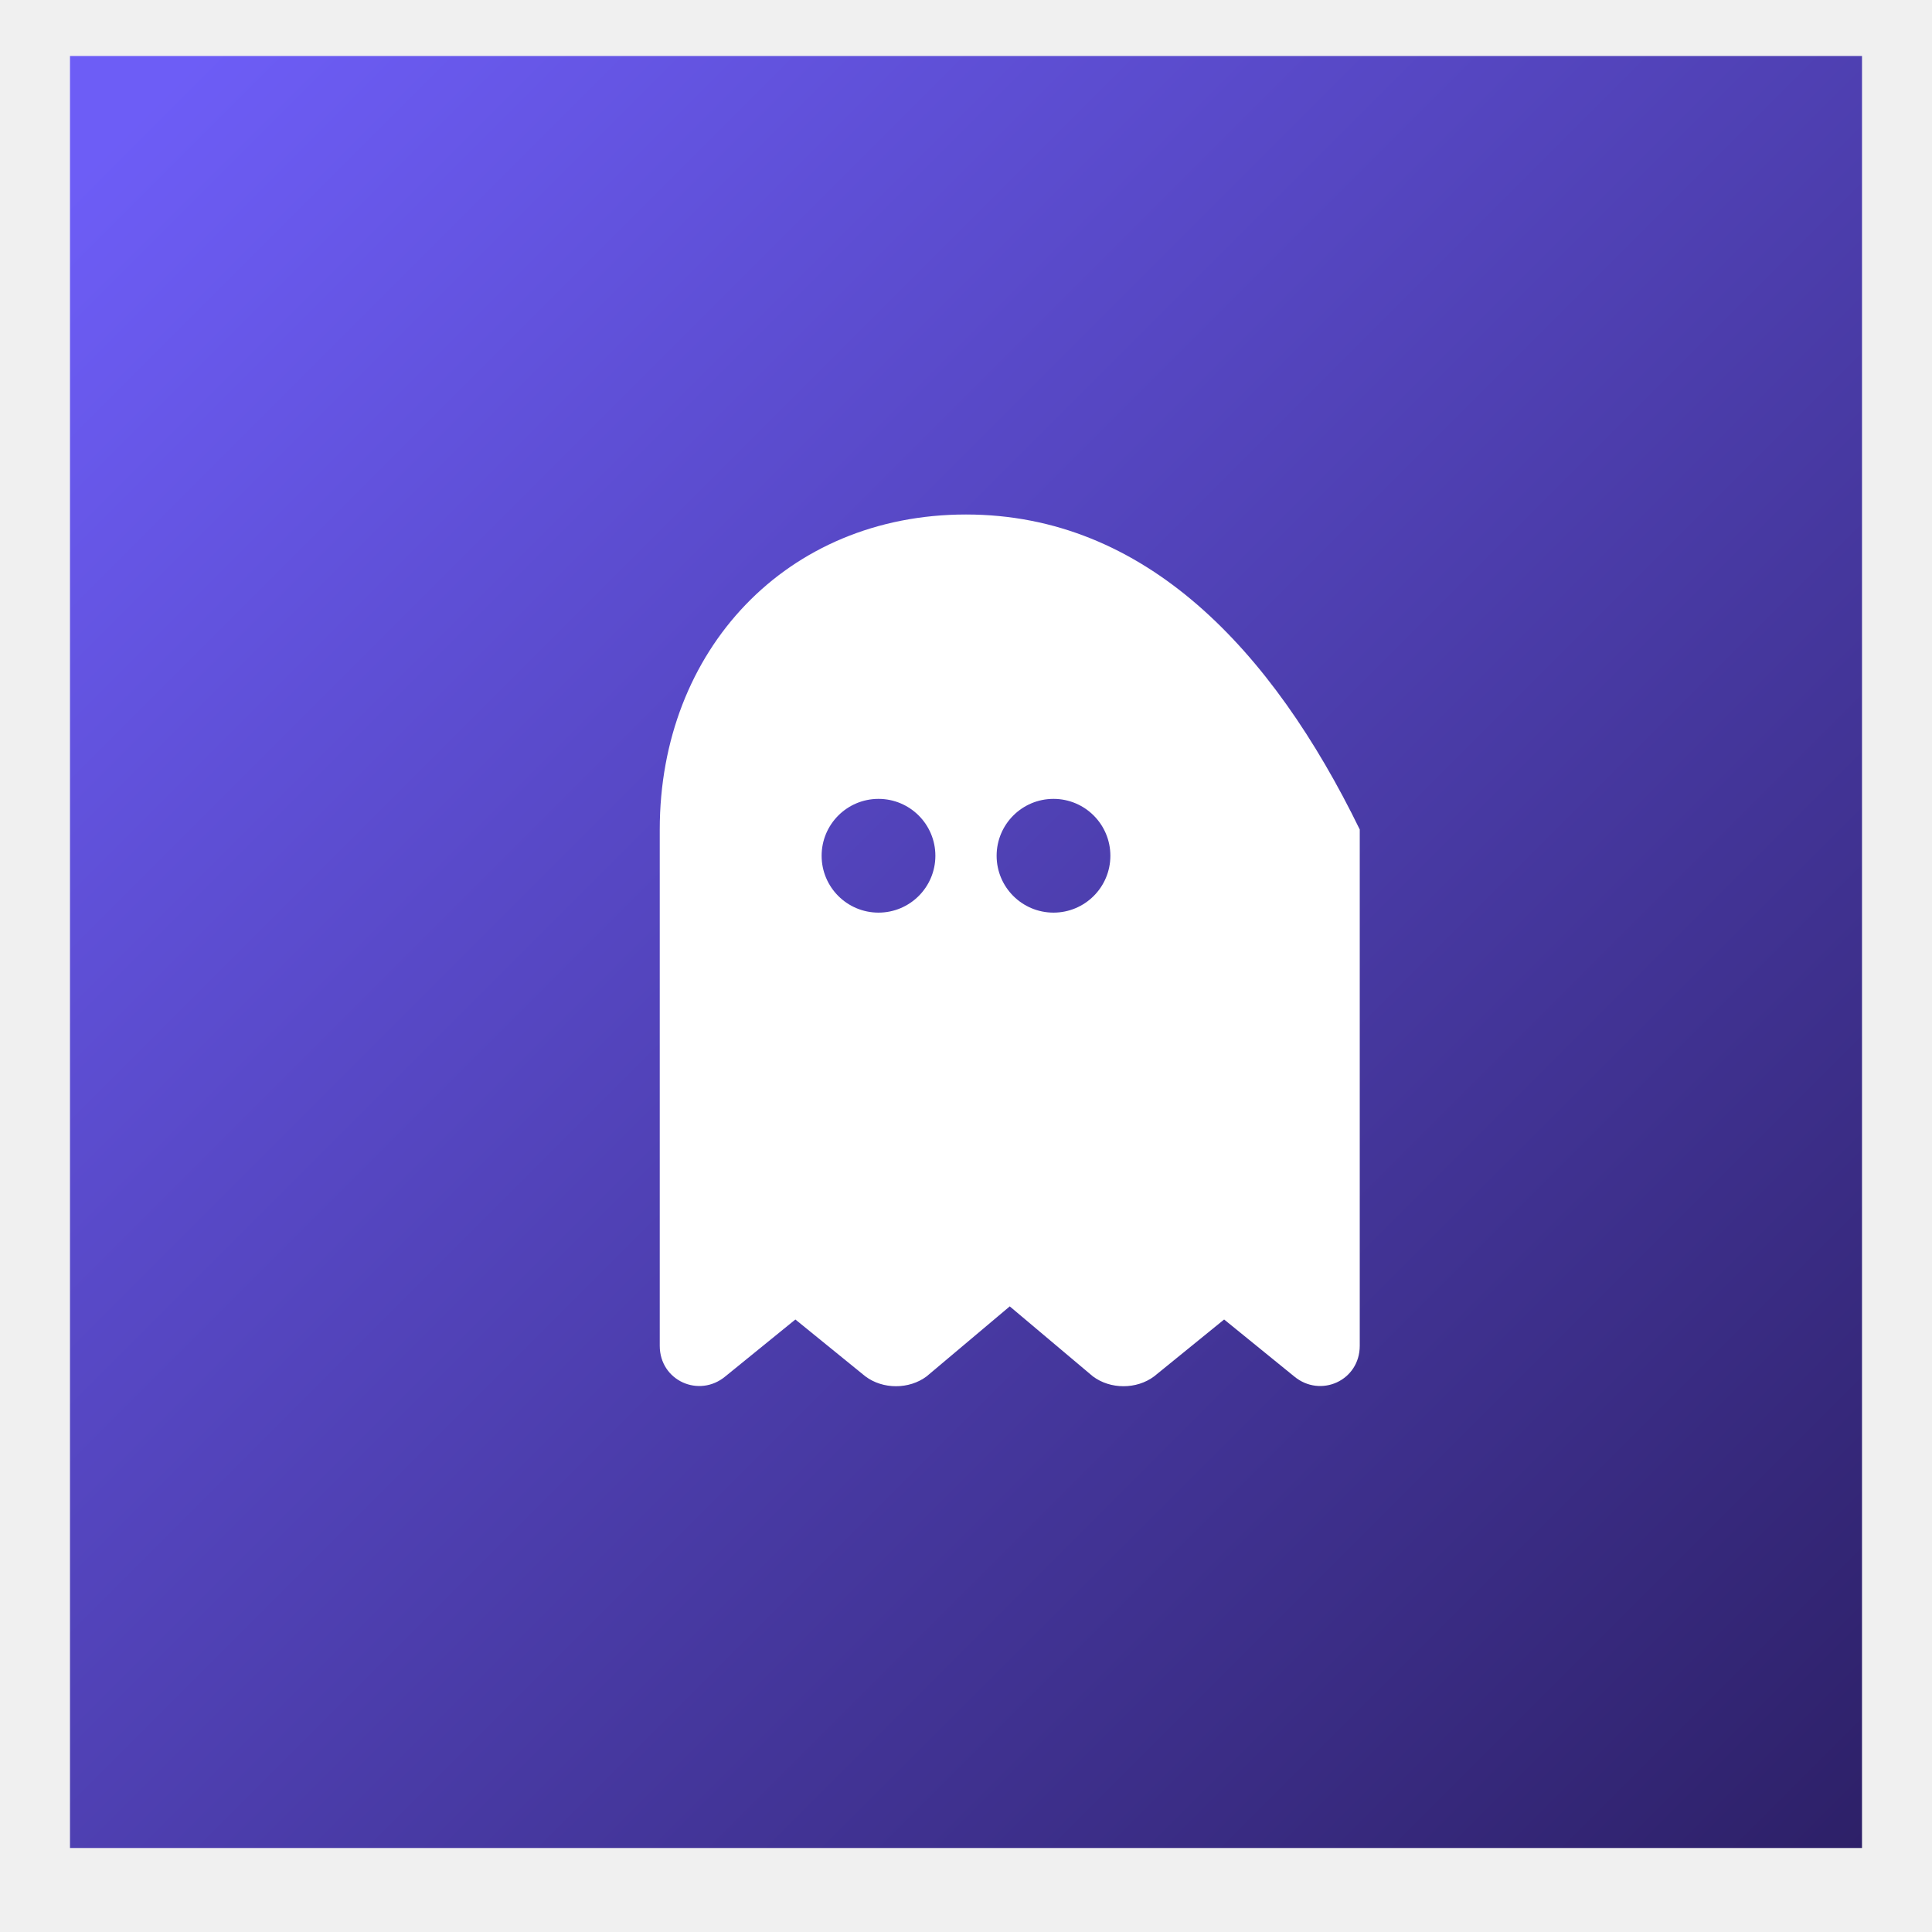
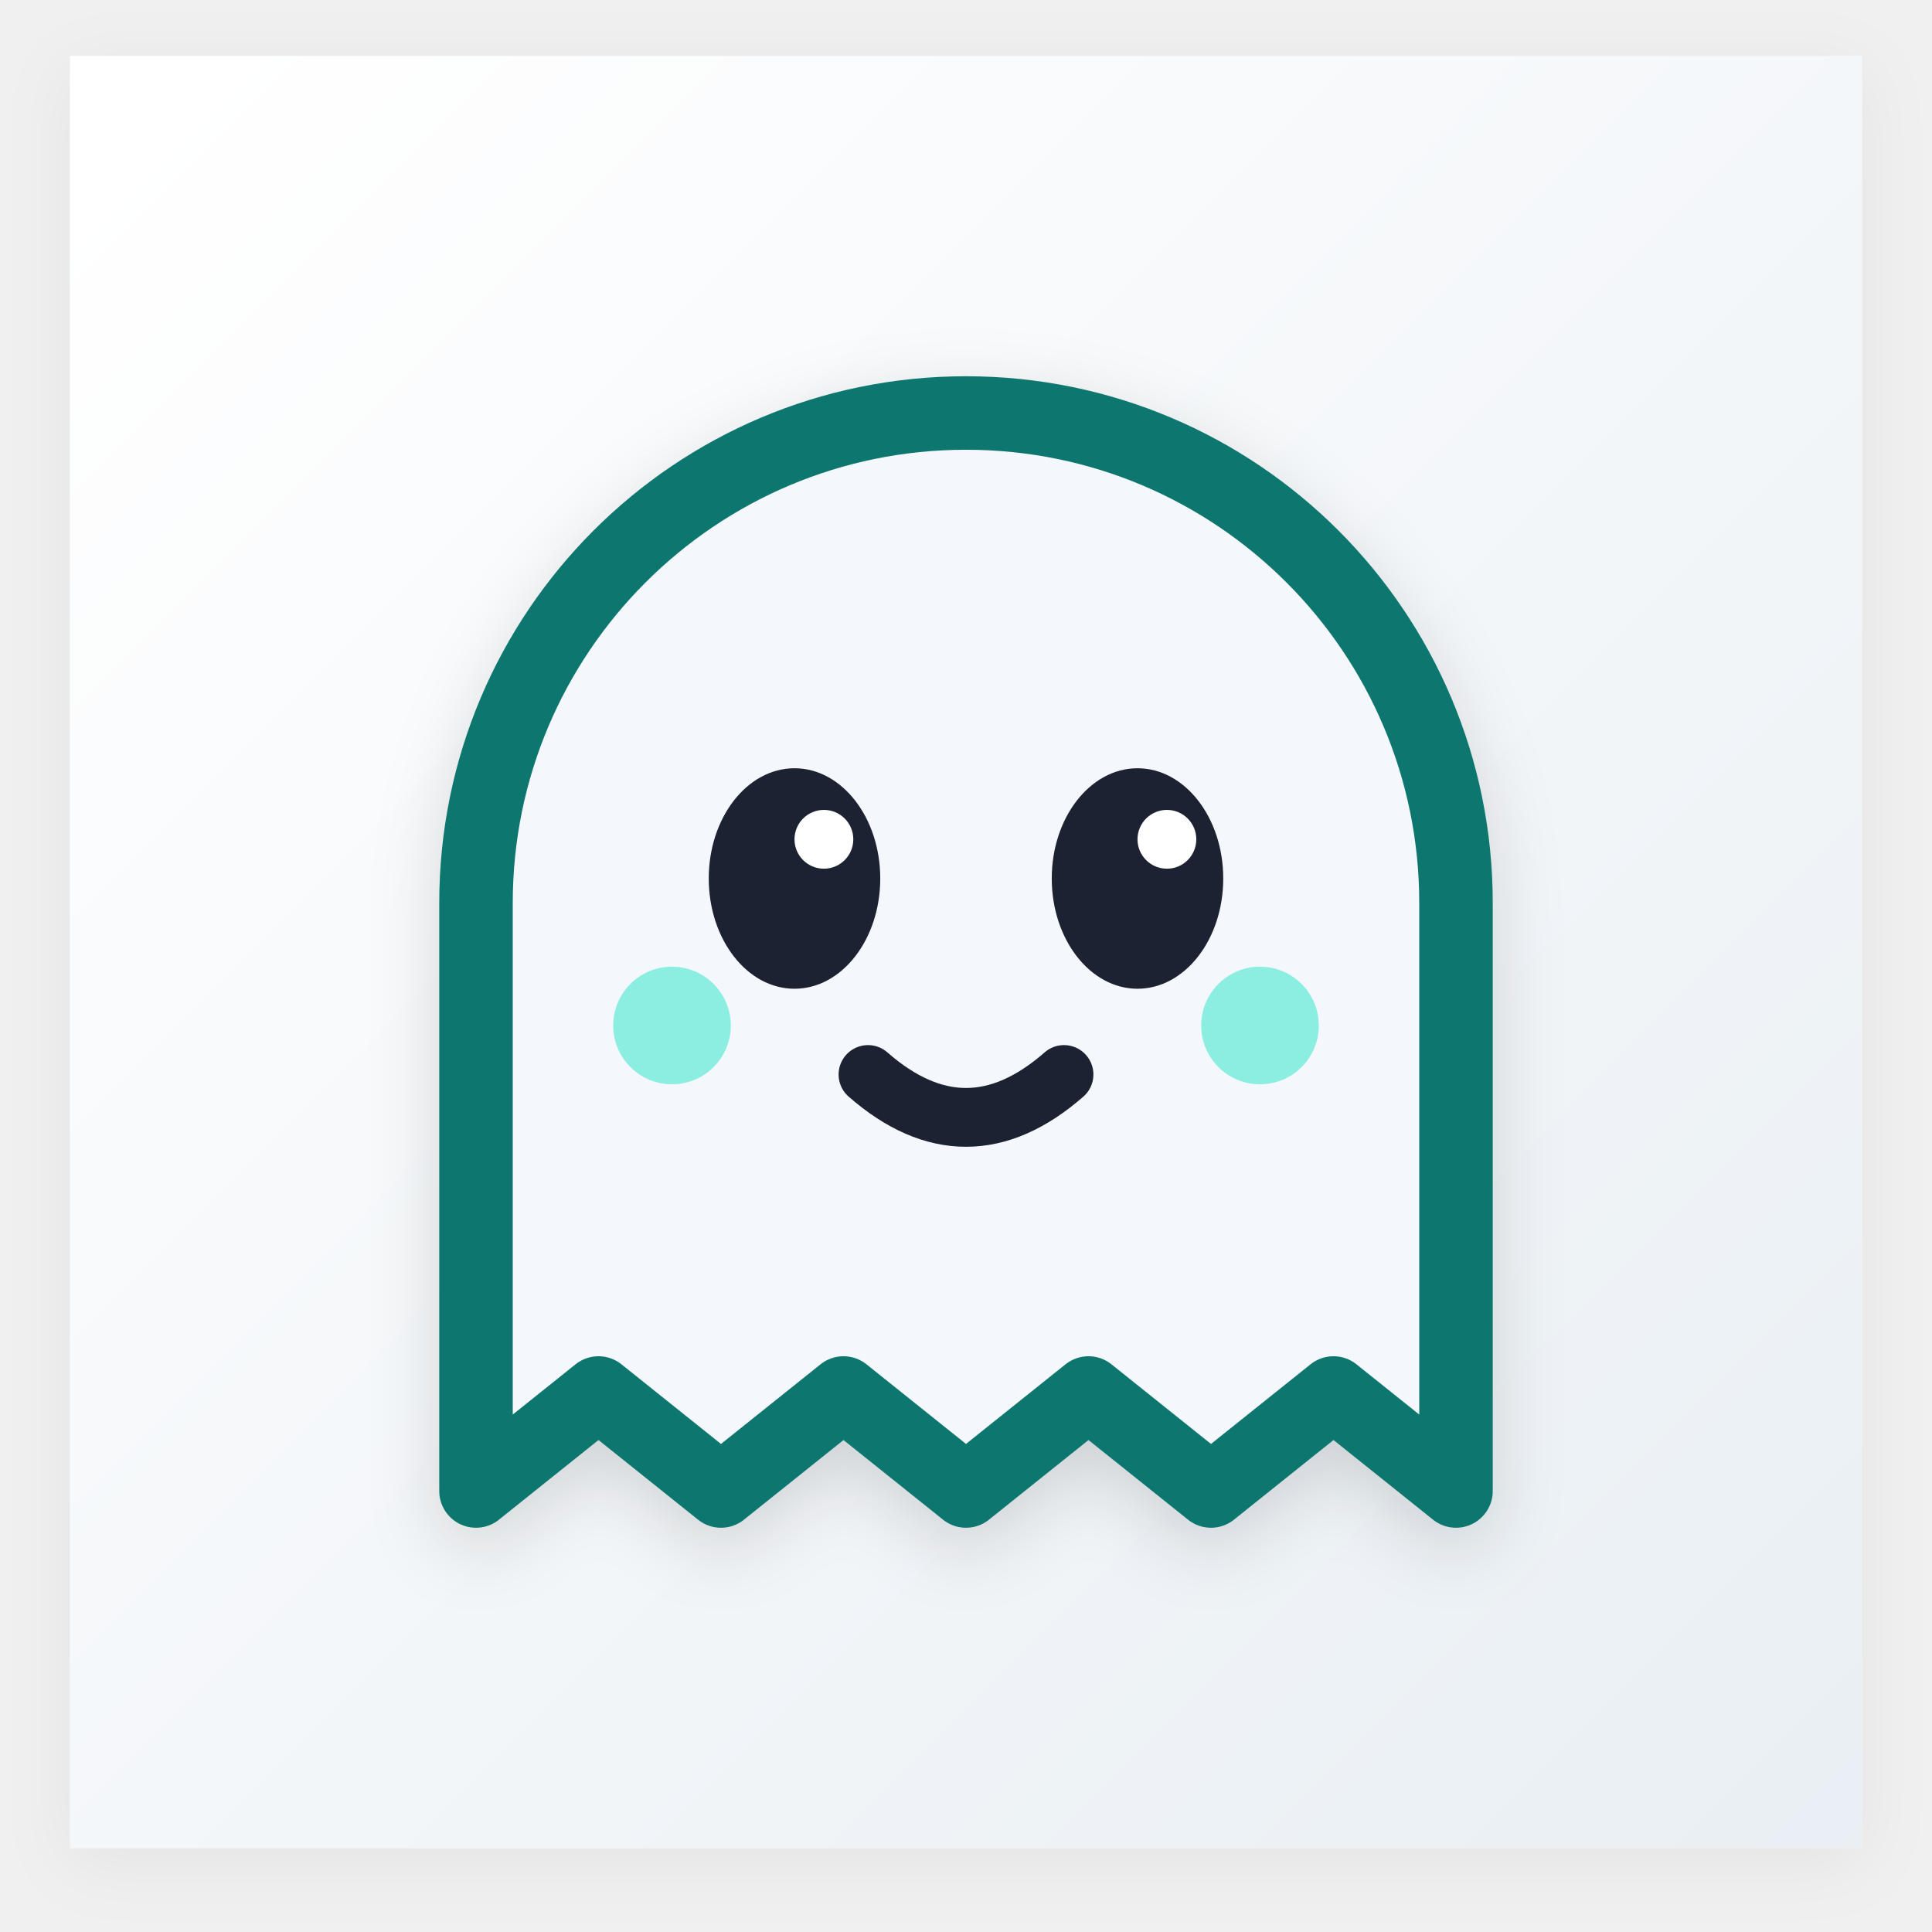
<svg xmlns="http://www.w3.org/2000/svg" width="1104" height="1104" viewBox="0 0 1104 1104" fill="none">
+   <g filter="url(#filter0_d_1637_371)">
+     <rect width="1024" height="1024" transform="translate(40 32)" fill="url(#casper-bg)" />
+     <g filter="url(#filter1_ddi_1637_371)">
+       <g transform="translate(104 96) scale(14)">
+         <path d="M12 30a20 20 0 0 1 40 0v24l-5-4-5 4-5-4-5 4-5-4-5 4-5-4-5 4z" fill="#f4f7fb" stroke="#0f766e" stroke-width="3" stroke-linejoin="round" />
+         <ellipse cx="25" cy="29" rx="3.5" ry="4.5" fill="#1b2430" />
+         <ellipse cx="39" cy="29" rx="3.5" ry="4.5" fill="#1b2430" />
+         <circle cx="26.2" cy="27.4" r="1.2" fill="#fff" />
+         <circle cx="40.2" cy="27.4" r="1.2" fill="#fff" />
+         <path d="M28 37q4 3.5 8 0" fill="none" stroke="#1b2430" stroke-width="2.4" stroke-linecap="round" />
+         <circle cx="20" cy="35" r="2.4" fill="#5eead4" opacity=".7" />
+         <circle cx="44" cy="35" r="2.4" fill="#5eead4" opacity=".7" />
+       </g>
+     </g>
+   </g>
  <defs>
+     <filter id="filter0_d_1637_371" x="-8" y="-16" width="1120" height="1120" filterUnits="userSpaceOnUse" color-interpolation-filters="sRGB">
+       <feFlood flood-opacity="0" result="BackgroundImageFix" />
+       <feColorMatrix in="SourceAlpha" type="matrix" values="0 0 0 0 0 0 0 0 0 0 0 0 0 0 0 0 0 0 127 0" result="hardAlpha" />
+       <feOffset dy="8" />
+       <feGaussianBlur stdDeviation="20" />
+       <feComposite in2="hardAlpha" operator="out" />
+       <feColorMatrix type="matrix" values="0 0 0 0 0 0 0 0 0 0 0 0 0 0 0 0 0 0 0.05 0" />
+       <feBlend mode="normal" in2="BackgroundImageFix" result="effect1_dropShadow_1637_371" />
+       <feBlend mode="normal" in="BackgroundImageFix" in2="effect1_dropShadow_1637_371" result="BackgroundImageFix" />
+       <feBlend mode="normal" in="SourceGraphic" in2="BackgroundImageFix" result="shape" />
+     </filter>
+     <filter id="filter1_ddi_1637_371" x="140" y="120" width="824" height="864" filterUnits="userSpaceOnUse" color-interpolation-filters="sRGB">
+       <feDropShadow dx="0" dy="12" stdDeviation="20" flood-color="#000000" flood-opacity="0.14" />
+     </filter>
    <linearGradient id="casper-bg" x1="40" y1="32" x2="1064" y2="1056" gradientUnits="userSpaceOnUse">
-       <stop stop-color="#6D5DF6" />
-       <stop offset="1" stop-color="#2B1E63" />
+       <stop stop-color="#FFFFFF" />
+       <stop offset="1" stop-color="#E8EEF3" />
    </linearGradient>
  </defs>
-   <rect width="1024" height="1024" transform="translate(40 32)" fill="url(#casper-bg)" />
-   <g transform="translate(252 244) scale(25)">
-     <path fill-rule="evenodd" clip-rule="evenodd" fill="#FFFFFF" d="M12 2C7.9 2 5 5.1 5 9.2V21c0 .8.9 1.2 1.5.7l1.6-1.3 1.6 1.3c.4.3 1 .3 1.4 0l1.9-1.6 1.9 1.6c.4.3 1 .3 1.4 0l1.6-1.3 1.6 1.3c.6.5 1.5.1 1.5-.7V9.2C19 5.1 16.1 2 12 2zM10 8.5a1.3 1.3 0 1 0 0 2.6 1.3 1.3 0 0 0 0-2.6zM14 8.5a1.3 1.3 0 1 0 0 2.6 1.3 1.3 0 0 0 0-2.6z" />
-   </g>
</svg>
